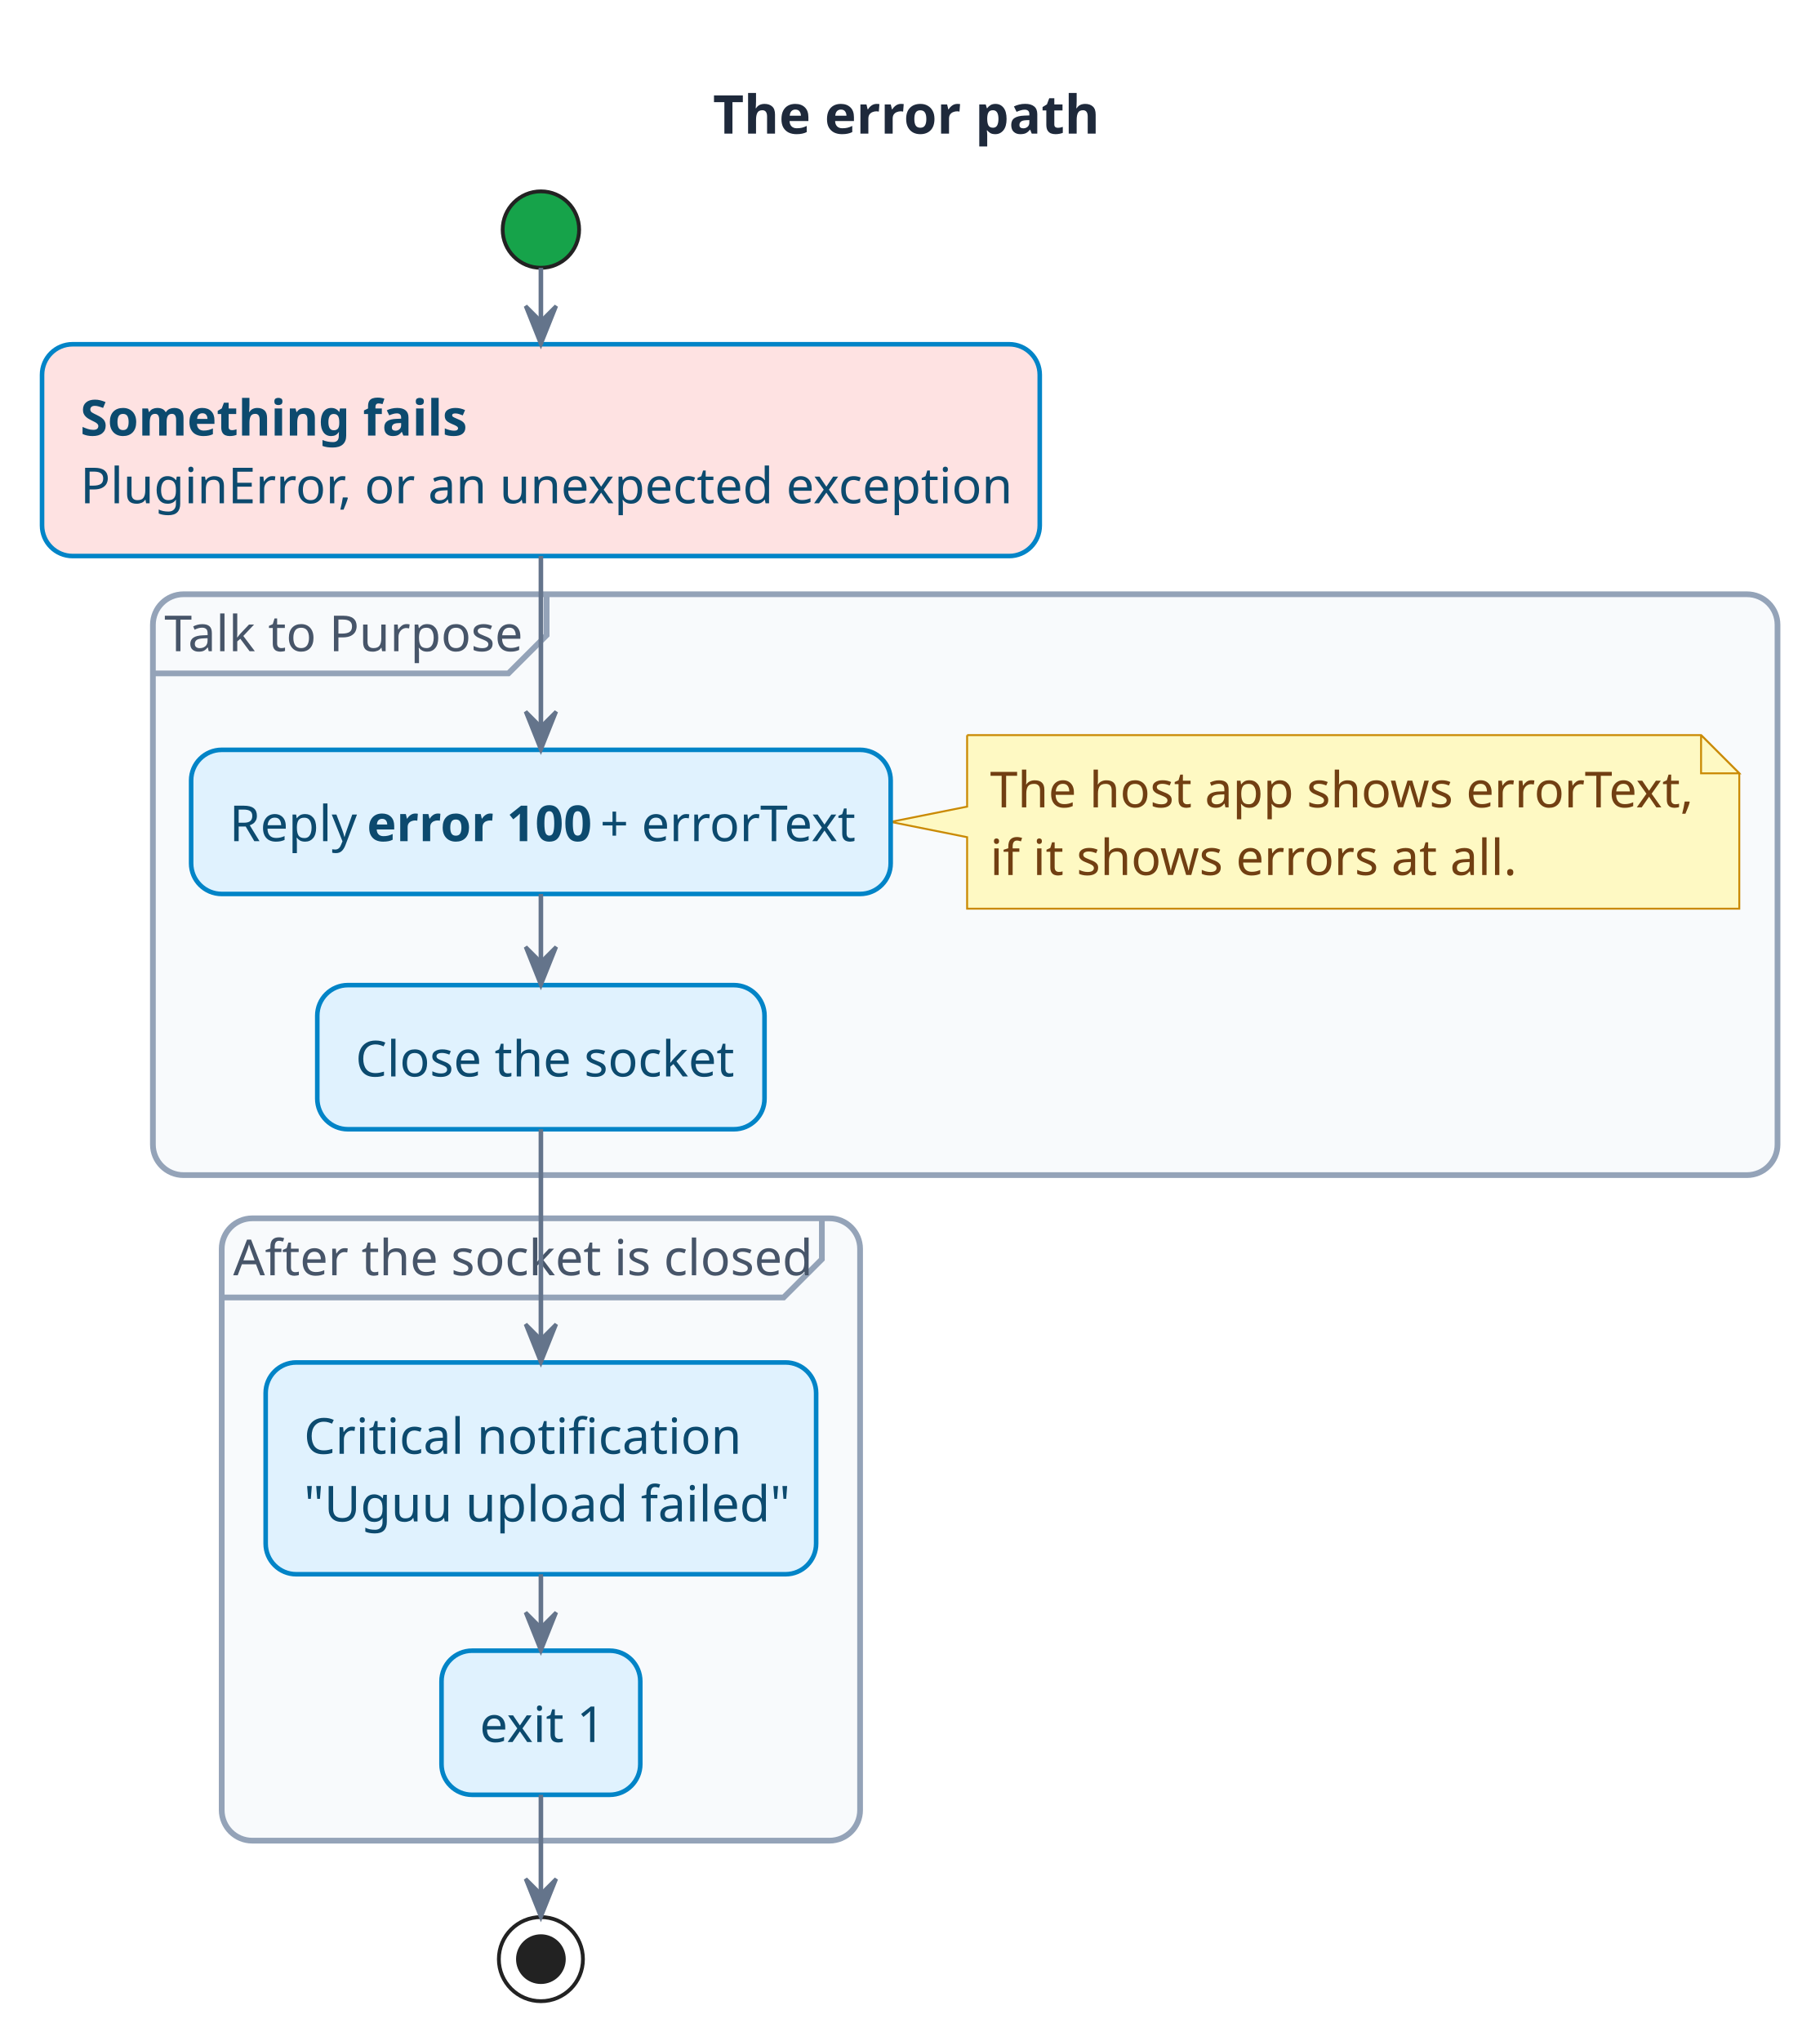
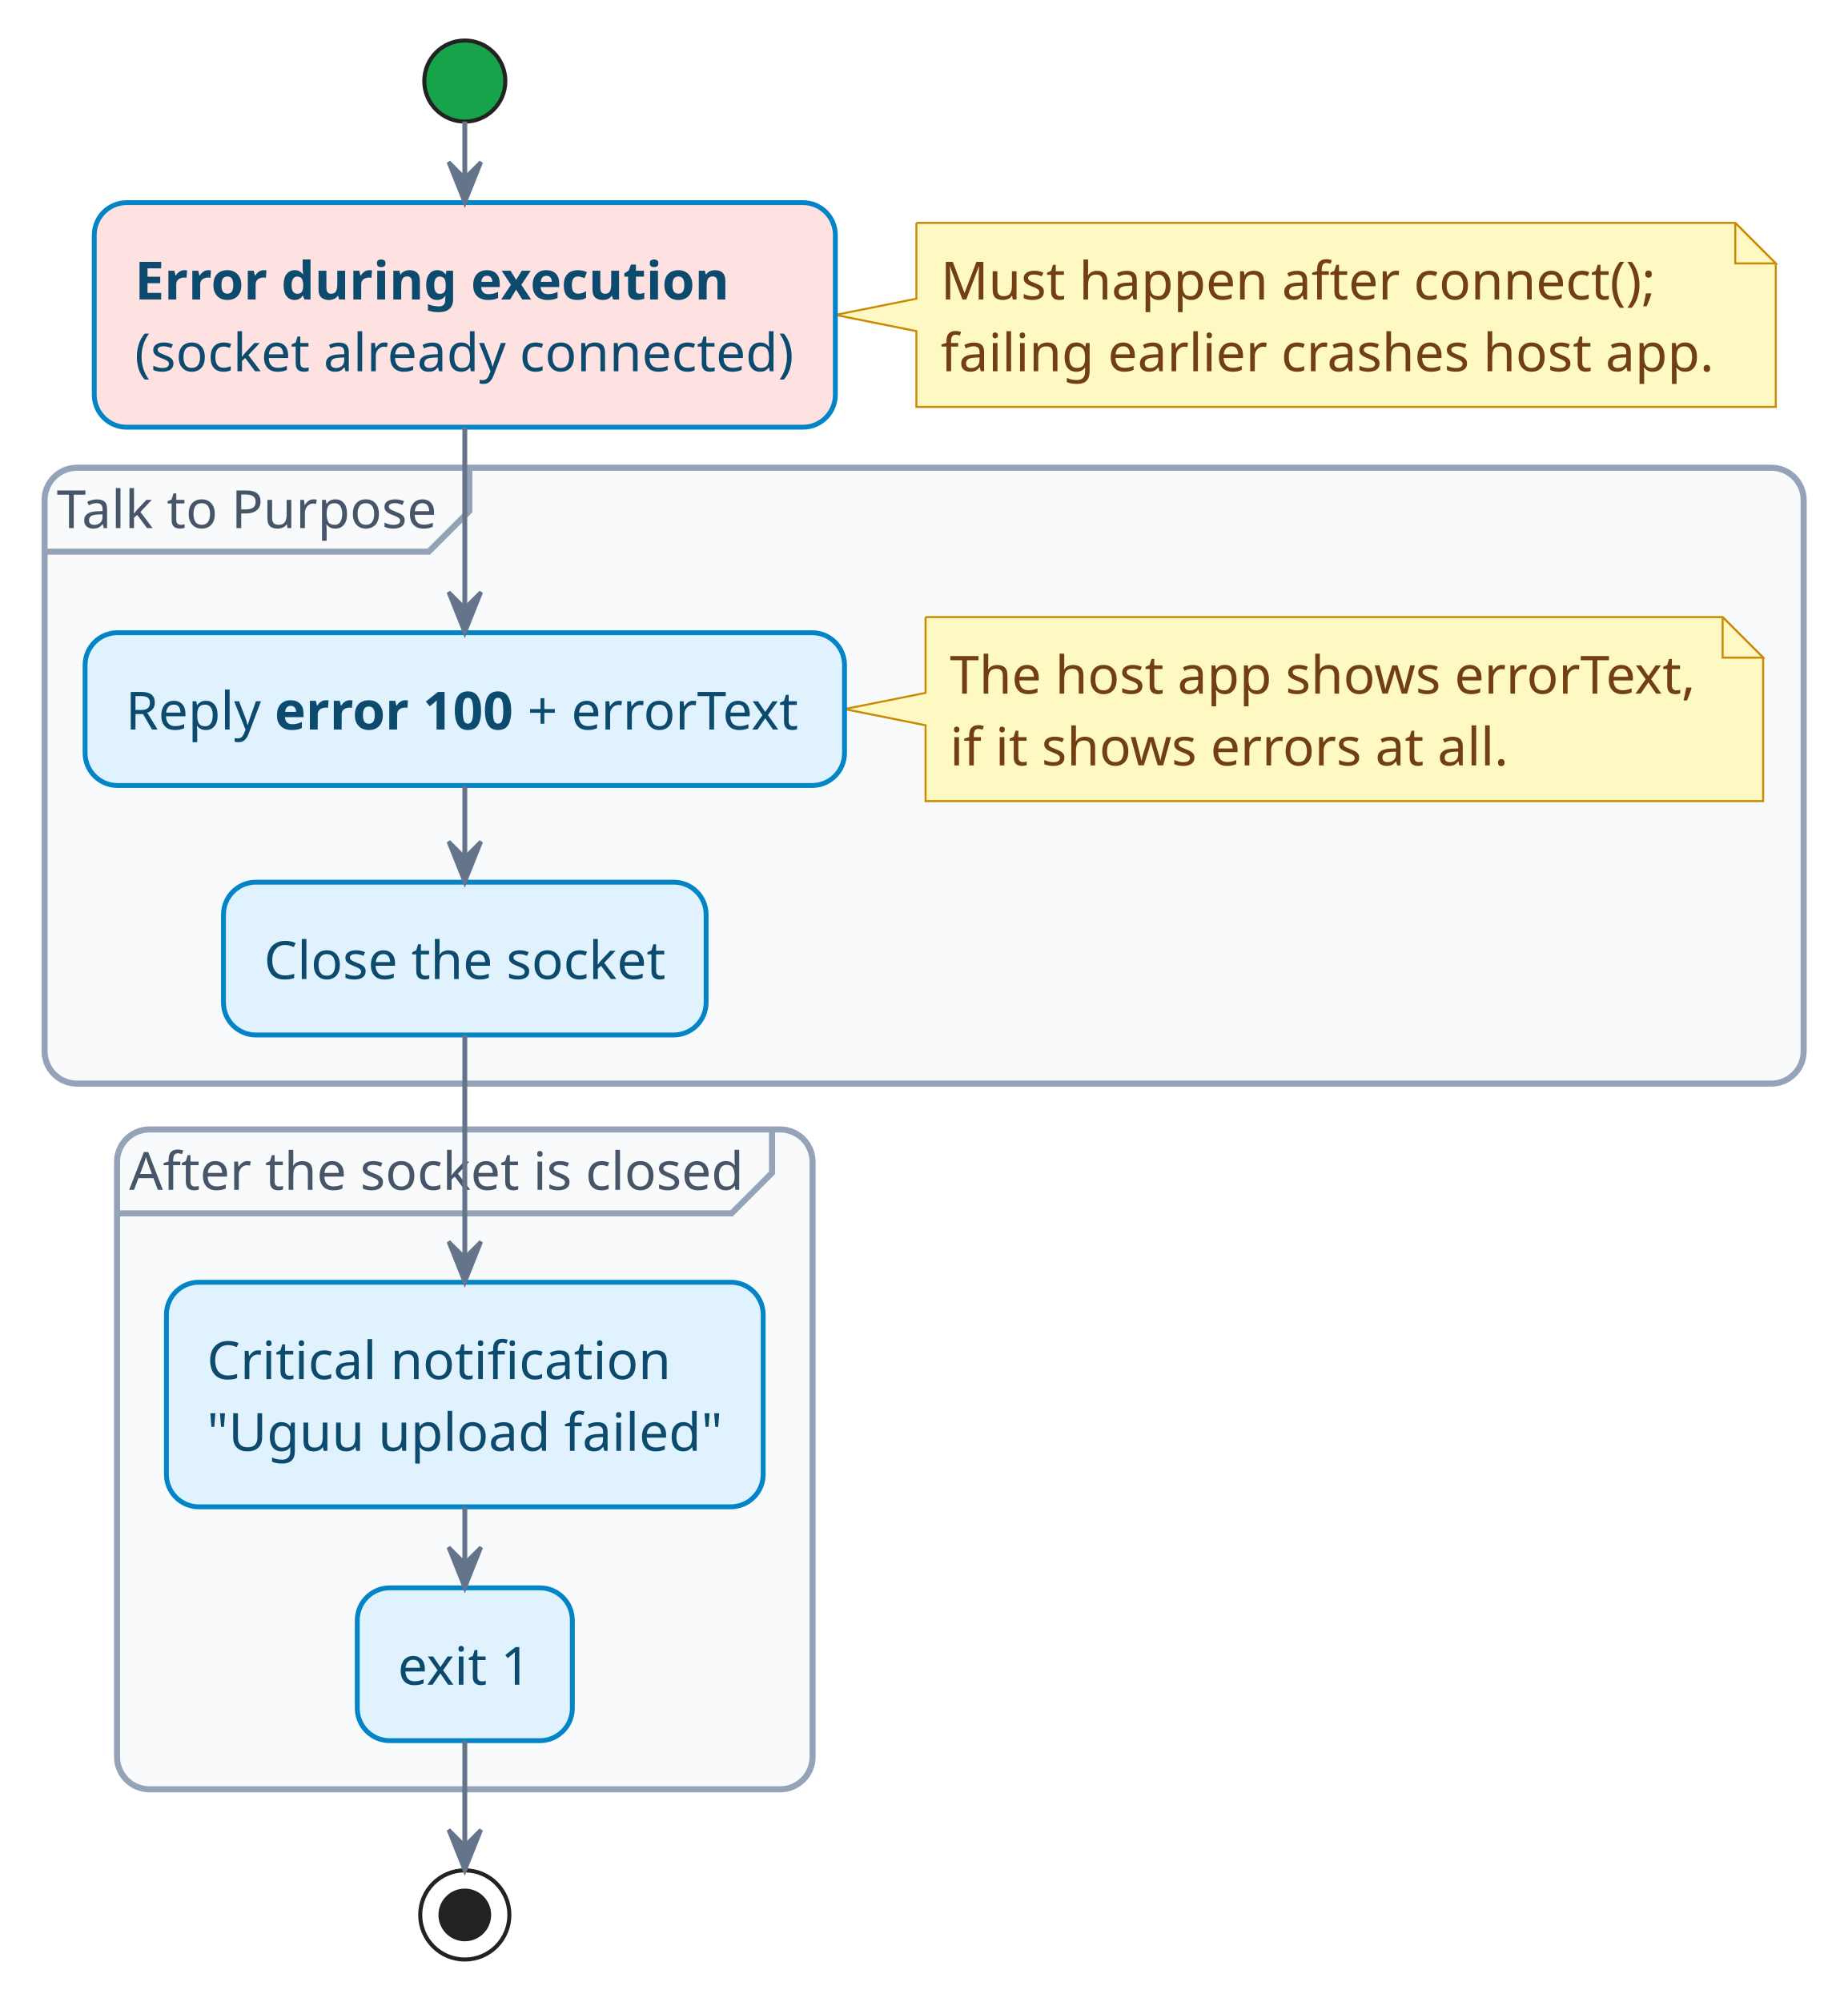
- <svg xmlns="http://www.w3.org/2000/svg" contentStyleType="text/css" height="534px" preserveAspectRatio="none" style="width:476px;height:534px;" version="1.1" viewBox="0 0 476 534" width="476px" zoomAndPan="magnify">
+ <svg xmlns="http://www.w3.org/2000/svg" contentStyleType="text/css" data-diagram-type="ACTIVITY" height="494px" preserveAspectRatio="none" style="width:456px;height:494px;" version="1.1" viewBox="0 0 456 494" width="456px" zoomAndPan="magnify">
  <defs />
  <g>
-     <text fill="#1E293B" font-family="Noto Sans" font-size="14" font-weight="bold" lengthAdjust="spacing" textLength="100" x="186.5" y="34.966">The error path</text>
-     <ellipse cx="141.5" cy="60.068" fill="#16A34A" rx="10" ry="10" style="stroke:#222222;stroke-width:1.0;" />
-     <rect fill="#FEE2E2" height="55.412" rx="8" ry="8" style="stroke:#0284C7;stroke-width:1.2;" width="261" x="11" y="90.068" />
-     <text fill="#0C4A6E" font-family="Noto Sans" font-size="13" font-weight="bold" lengthAdjust="spacing" textLength="101" x="21" y="113.965">Something fails</text>
-     <text fill="#0C4A6E" font-family="Noto Sans" font-size="13" lengthAdjust="spacing" textLength="241" x="21" y="131.671">PluginError, or an unexpected exception</text>
-     <rect fill="#F8FAFC" height="151.971" rx="8" ry="8" style="stroke:#94A3B8;stroke-width:1.5;" width="425" x="40" y="155.48" />
-     <path d="M143,155.48 L143,166.186 L133,176.186 L40,176.186 " fill="none" style="stroke:#94A3B8;stroke-width:1.5;" />
-     <text fill="#475569" font-family="Noto Sans" font-size="13" lengthAdjust="spacing" textLength="93" x="43" y="170.377">Talk to Purpose</text>
-     <path d="M253,192.333 L253,211.039 L233,215.039 L253,219.039 L253,237.745 A0,0 0 0 0 253,237.745 L455,237.745 A0,0 0 0 0 455,237.745 L455,202.333 L445,192.333 L253,192.333 A0,0 0 0 0 253,192.333 " fill="#FEF9C3" style="stroke:#CA8A04;stroke-width:0.5;" />
-     <path d="M445,192.333 L445,202.333 L455,202.333 L445,192.333 " fill="#FEF9C3" style="stroke:#CA8A04;stroke-width:0.5;" />
-     <text fill="#713F12" font-family="Noto Sans" font-size="13" lengthAdjust="spacing" textLength="181" x="259" y="211.23">The host app shows errorText,</text>
-     <text fill="#713F12" font-family="Noto Sans" font-size="13" lengthAdjust="spacing" textLength="132" x="259" y="228.936">if it shows errors at all.</text>
-     <rect fill="#E0F2FE" height="37.706" rx="8" ry="8" style="stroke:#0284C7;stroke-width:1.2;" width="183" x="50" y="196.186" />
-     <text fill="#0C4A6E" font-family="Noto Sans" font-size="13" lengthAdjust="spacing" textLength="33" x="60" y="220.083">Reply</text>
-     <text fill="#0C4A6E" font-family="Noto Sans" font-size="13" font-weight="bold" lengthAdjust="spacing" textLength="58" x="96" y="220.083">error 100</text>
-     <text fill="#0C4A6E" font-family="Noto Sans" font-size="13" lengthAdjust="spacing" textLength="66" x="157" y="220.083">+ errorText</text>
-     <rect fill="#E0F2FE" height="37.706" rx="8" ry="8" style="stroke:#0284C7;stroke-width:1.2;" width="117" x="83" y="257.745" />
-     <text fill="#0C4A6E" font-family="Noto Sans" font-size="13" lengthAdjust="spacing" textLength="97" x="93" y="281.642">Close the socket</text>
-     <rect fill="#F8FAFC" height="162.824" rx="8" ry="8" style="stroke:#94A3B8;stroke-width:1.5;" width="167" x="58" y="318.76" />
-     <path d="M215,318.76 L215,329.466 L205,339.466 L58,339.466 " fill="none" style="stroke:#94A3B8;stroke-width:1.5;" />
-     <text fill="#475569" font-family="Noto Sans" font-size="13" lengthAdjust="spacing" textLength="147" x="61" y="333.657">After the socket is closed</text>
-     <rect fill="#E0F2FE" height="55.412" rx="8" ry="8" style="stroke:#0284C7;stroke-width:1.2;" width="144" x="69.5" y="356.466" />
-     <text fill="#0C4A6E" font-family="Noto Sans" font-size="13" lengthAdjust="spacing" textLength="111" x="79.5" y="380.363">Critical notification</text>
-     <text fill="#0C4A6E" font-family="Noto Sans" font-size="13" lengthAdjust="spacing" textLength="124" x="79.5" y="398.069">"Uguu upload failed"</text>
-     <rect fill="#E0F2FE" height="37.706" rx="8" ry="8" style="stroke:#0284C7;stroke-width:1.2;" width="52" x="115.5" y="431.878" />
-     <text fill="#0C4A6E" font-family="Noto Sans" font-size="13" lengthAdjust="spacing" textLength="32" x="125.5" y="455.775">exit 1</text>
-     <ellipse cx="141.5" cy="512.584" fill="none" rx="11" ry="11" style="stroke:#222222;stroke-width:1.0;" />
-     <ellipse cx="141.5" cy="512.584" fill="#222222" rx="6" ry="6" style="stroke:#222222;stroke-width:1.0;" />
-     <line style="stroke:#64748B;stroke-width:1.2;" x1="141.5" x2="141.5" y1="70.068" y2="90.068" />
-     <polygon fill="#64748B" points="137.5,80.068,141.5,90.068,145.5,80.068,141.5,84.068" style="stroke:#64748B;stroke-width:1.0;" />
-     <line style="stroke:#64748B;stroke-width:1.2;" x1="141.5" x2="141.5" y1="233.892" y2="257.745" />
-     <polygon fill="#64748B" points="137.5,247.745,141.5,257.745,145.5,247.745,141.5,251.745" style="stroke:#64748B;stroke-width:1.0;" />
-     <line style="stroke:#64748B;stroke-width:1.2;" x1="141.5" x2="141.5" y1="145.48" y2="196.186" />
-     <polygon fill="#64748B" points="137.5,186.186,141.5,196.186,145.5,186.186,141.5,190.186" style="stroke:#64748B;stroke-width:1.0;" />
-     <line style="stroke:#64748B;stroke-width:1.2;" x1="141.5" x2="141.5" y1="411.878" y2="431.878" />
-     <polygon fill="#64748B" points="137.5,421.878,141.5,431.878,145.5,421.878,141.5,425.878" style="stroke:#64748B;stroke-width:1.0;" />
-     <line style="stroke:#64748B;stroke-width:1.2;" x1="141.5" x2="141.5" y1="295.451" y2="356.466" />
-     <polygon fill="#64748B" points="137.5,346.466,141.5,356.466,145.5,346.466,141.5,350.466" style="stroke:#64748B;stroke-width:1.0;" />
-     <line style="stroke:#64748B;stroke-width:1.2;" x1="141.5" x2="141.5" y1="469.584" y2="501.584" />
-     <polygon fill="#64748B" points="137.5,491.584,141.5,501.584,145.5,491.584,141.5,495.584" style="stroke:#64748B;stroke-width:1.0;" />
+     <ellipse cx="114.707" cy="20" fill="#16A34A" rx="10" ry="10" style="stroke:#222222;stroke-width:1;" />
+     <path d="M226.152,55 L226.152,73.706 L206.152,77.706 L226.152,81.706 L226.152,100.412 A0,0 0 0 0 226.152,100.412 L438.239,100.412 A0,0 0 0 0 438.239,100.412 L438.239,65 L428.239,55 L226.152,55 A0,0 0 0 0 226.152,55" fill="#FEF9C3" style="stroke:#CA8A04;stroke-width:0.5;" />
+     <path d="M428.239,55 L428.239,65 L438.239,65 L428.239,55" fill="#FEF9C3" style="stroke:#CA8A04;stroke-width:0.5;" />
+     <text fill="#713F12" font-family="Noto Sans" font-size="13" lengthAdjust="spacing" textLength="176.449" x="232.152" y="73.897">Must happen after connect();</text>
+     <text fill="#713F12" font-family="Noto Sans" font-size="13" lengthAdjust="spacing" textLength="191.087" x="232.152" y="91.603">failing earlier crashes host app.</text>
+     <rect fill="#FEE2E2" height="55.412" rx="8" ry="8" style="stroke:#0284C7;stroke-width:1.2;" width="182.89" x="23.262" y="50" />
+     <text fill="#0C4A6E" font-family="Noto Sans" font-size="13" font-weight="bold" lengthAdjust="spacing" textLength="146.926" x="33.262" y="73.897">Error during execution</text>
+     <text fill="#0C4A6E" font-family="Noto Sans" font-size="13" lengthAdjust="spacing" textLength="162.89" x="33.262" y="91.603">(socket already connected)</text>
+     <rect fill="#F8FAFC" height="151.971" rx="8" ry="8" style="stroke:#94A3B8;stroke-width:1.5;" width="434.119" x="11" y="115.412" />
+     <path d="M115.822,115.412 L115.822,126.118 L105.822,136.118 L11,136.118" fill="none" style="stroke:#94A3B8;stroke-width:1.5;" />
+     <text fill="#475569" font-family="Noto Sans" font-size="13" lengthAdjust="spacing" textLength="94.822" x="14" y="130.309">Talk to Purpose</text>
+     <path d="M228.414,152.265 L228.414,170.971 L208.414,174.971 L228.414,178.971 L228.414,197.677 A0,0 0 0 0 228.414,197.677 L435.119,197.677 A0,0 0 0 0 435.119,197.677 L435.119,162.265 L425.119,152.265 L228.414,152.265 A0,0 0 0 0 228.414,152.265" fill="#FEF9C3" style="stroke:#CA8A04;stroke-width:0.5;" />
+     <path d="M425.119,152.265 L425.119,162.265 L435.119,162.265 L425.119,152.265" fill="#FEF9C3" style="stroke:#CA8A04;stroke-width:0.5;" />
+     <text fill="#713F12" font-family="Noto Sans" font-size="13" lengthAdjust="spacing" textLength="185.705" x="234.414" y="171.162">The host app shows errorText,</text>
+     <text fill="#713F12" font-family="Noto Sans" font-size="13" lengthAdjust="spacing" textLength="138.346" x="234.414" y="188.868">if it shows errors at all.</text>
+     <rect fill="#E0F2FE" height="37.706" rx="8" ry="8" style="stroke:#0284C7;stroke-width:1.2;" width="187.414" x="21" y="156.118" />
+     <text fill="#0C4A6E" font-family="Noto Sans" font-size="13" lengthAdjust="spacing" textLength="33.397" x="31" y="180.015">Reply</text>
+     <text fill="#0C4A6E" font-family="Noto Sans" font-size="13" font-weight="bold" lengthAdjust="spacing" textLength="59.007" x="67.777" y="180.015">error 100</text>
+     <text fill="#0C4A6E" font-family="Noto Sans" font-size="13" lengthAdjust="spacing" textLength="68.25" x="130.164" y="180.015">+ errorText</text>
+     <rect fill="#E0F2FE" height="37.706" rx="8" ry="8" style="stroke:#0284C7;stroke-width:1.2;" width="119.112" x="55.151" y="217.677" />
+     <text fill="#0C4A6E" font-family="Noto Sans" font-size="13" lengthAdjust="spacing" textLength="99.112" x="65.151" y="241.574">Close the socket</text>
+     <rect fill="#F8FAFC" height="162.824" rx="8" ry="8" style="stroke:#94A3B8;stroke-width:1.5;" width="171.645" x="28.884" y="278.692" />
+     <path d="M190.53,278.692 L190.53,289.398 L180.53,299.398 L28.884,299.398" fill="none" style="stroke:#94A3B8;stroke-width:1.5;" />
+     <text fill="#475569" font-family="Noto Sans" font-size="13" lengthAdjust="spacing" textLength="151.645" x="31.884" y="293.589">After the socket is closed</text>
+     <rect fill="#E0F2FE" height="55.412" rx="8" ry="8" style="stroke:#0284C7;stroke-width:1.2;" width="147.27" x="41.072" y="316.398" />
+     <text fill="#0C4A6E" font-family="Noto Sans" font-size="13" lengthAdjust="spacing" textLength="114.504" x="51.072" y="340.295">Critical notification</text>
+     <text fill="#0C4A6E" font-family="Noto Sans" font-size="13" lengthAdjust="spacing" textLength="127.27" x="51.072" y="358.001">"Uguu upload failed"</text>
+     <rect fill="#E0F2FE" height="37.706" rx="8" ry="8" style="stroke:#0284C7;stroke-width:1.2;" width="53.072" x="88.171" y="391.81" />
+     <text fill="#0C4A6E" font-family="Noto Sans" font-size="13" lengthAdjust="spacing" textLength="33.072" x="98.171" y="415.707">exit 1</text>
+     <ellipse cx="114.707" cy="472.516" fill="none" rx="11" ry="11" style="stroke:#222222;stroke-width:1;" />
+     <ellipse cx="114.707" cy="472.516" fill="#222222" rx="6" ry="6" style="stroke:#222222;stroke-width:1;" />
+     <line style="stroke:#64748B;stroke-width:1.2;" x1="114.707" x2="114.707" y1="30" y2="50" />
+     <polygon fill="#64748B" points="110.707,40,114.707,50,118.707,40,114.707,44" style="stroke:#64748B;stroke-width:1;" />
+     <line style="stroke:#64748B;stroke-width:1.2;" x1="114.707" x2="114.707" y1="193.824" y2="217.677" />
+     <polygon fill="#64748B" points="110.707,207.677,114.707,217.677,118.707,207.677,114.707,211.677" style="stroke:#64748B;stroke-width:1;" />
+     <line style="stroke:#64748B;stroke-width:1.2;" x1="114.707" x2="114.707" y1="105.412" y2="156.118" />
+     <polygon fill="#64748B" points="110.707,146.118,114.707,156.118,118.707,146.118,114.707,150.118" style="stroke:#64748B;stroke-width:1;" />
+     <line style="stroke:#64748B;stroke-width:1.2;" x1="114.707" x2="114.707" y1="371.81" y2="391.81" />
+     <polygon fill="#64748B" points="110.707,381.81,114.707,391.81,118.707,381.81,114.707,385.81" style="stroke:#64748B;stroke-width:1;" />
+     <line style="stroke:#64748B;stroke-width:1.2;" x1="114.707" x2="114.707" y1="255.383" y2="316.398" />
+     <polygon fill="#64748B" points="110.707,306.398,114.707,316.398,118.707,306.398,114.707,310.398" style="stroke:#64748B;stroke-width:1;" />
+     <line style="stroke:#64748B;stroke-width:1.2;" x1="114.707" x2="114.707" y1="429.516" y2="461.516" />
+     <polygon fill="#64748B" points="110.707,451.516,114.707,461.516,118.707,451.516,114.707,455.516" style="stroke:#64748B;stroke-width:1;" />
  </g>
</svg>
